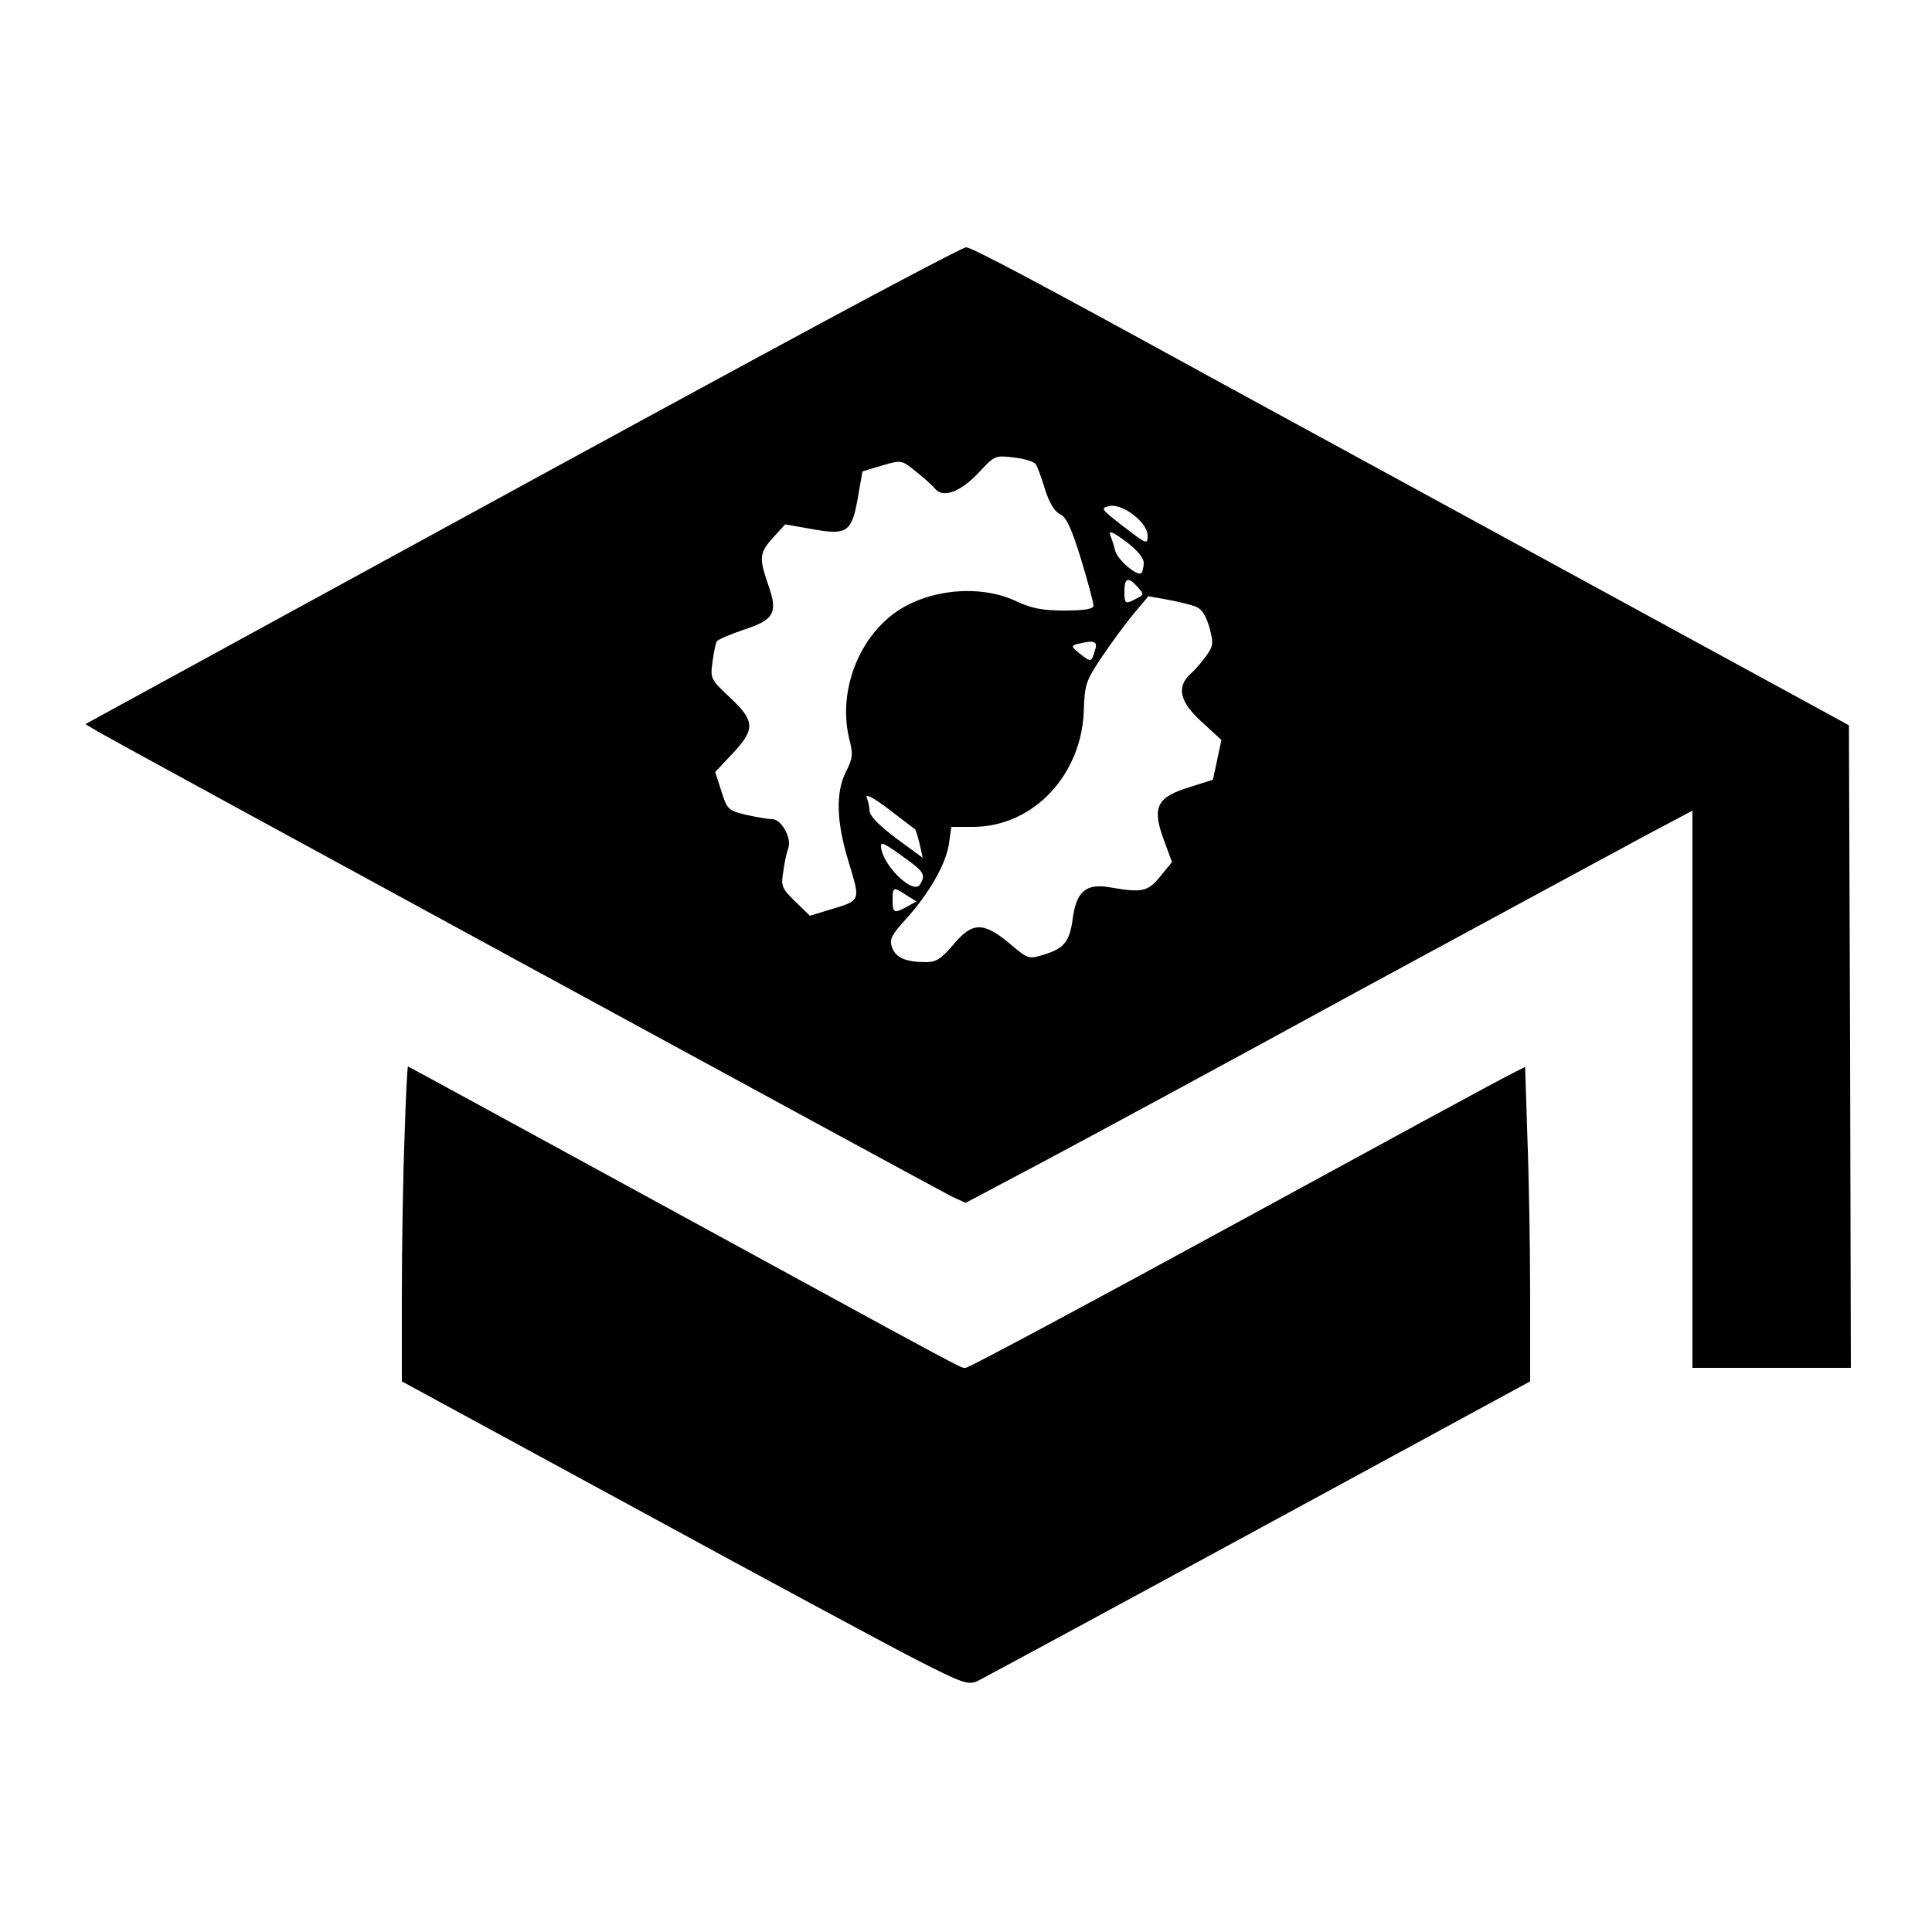
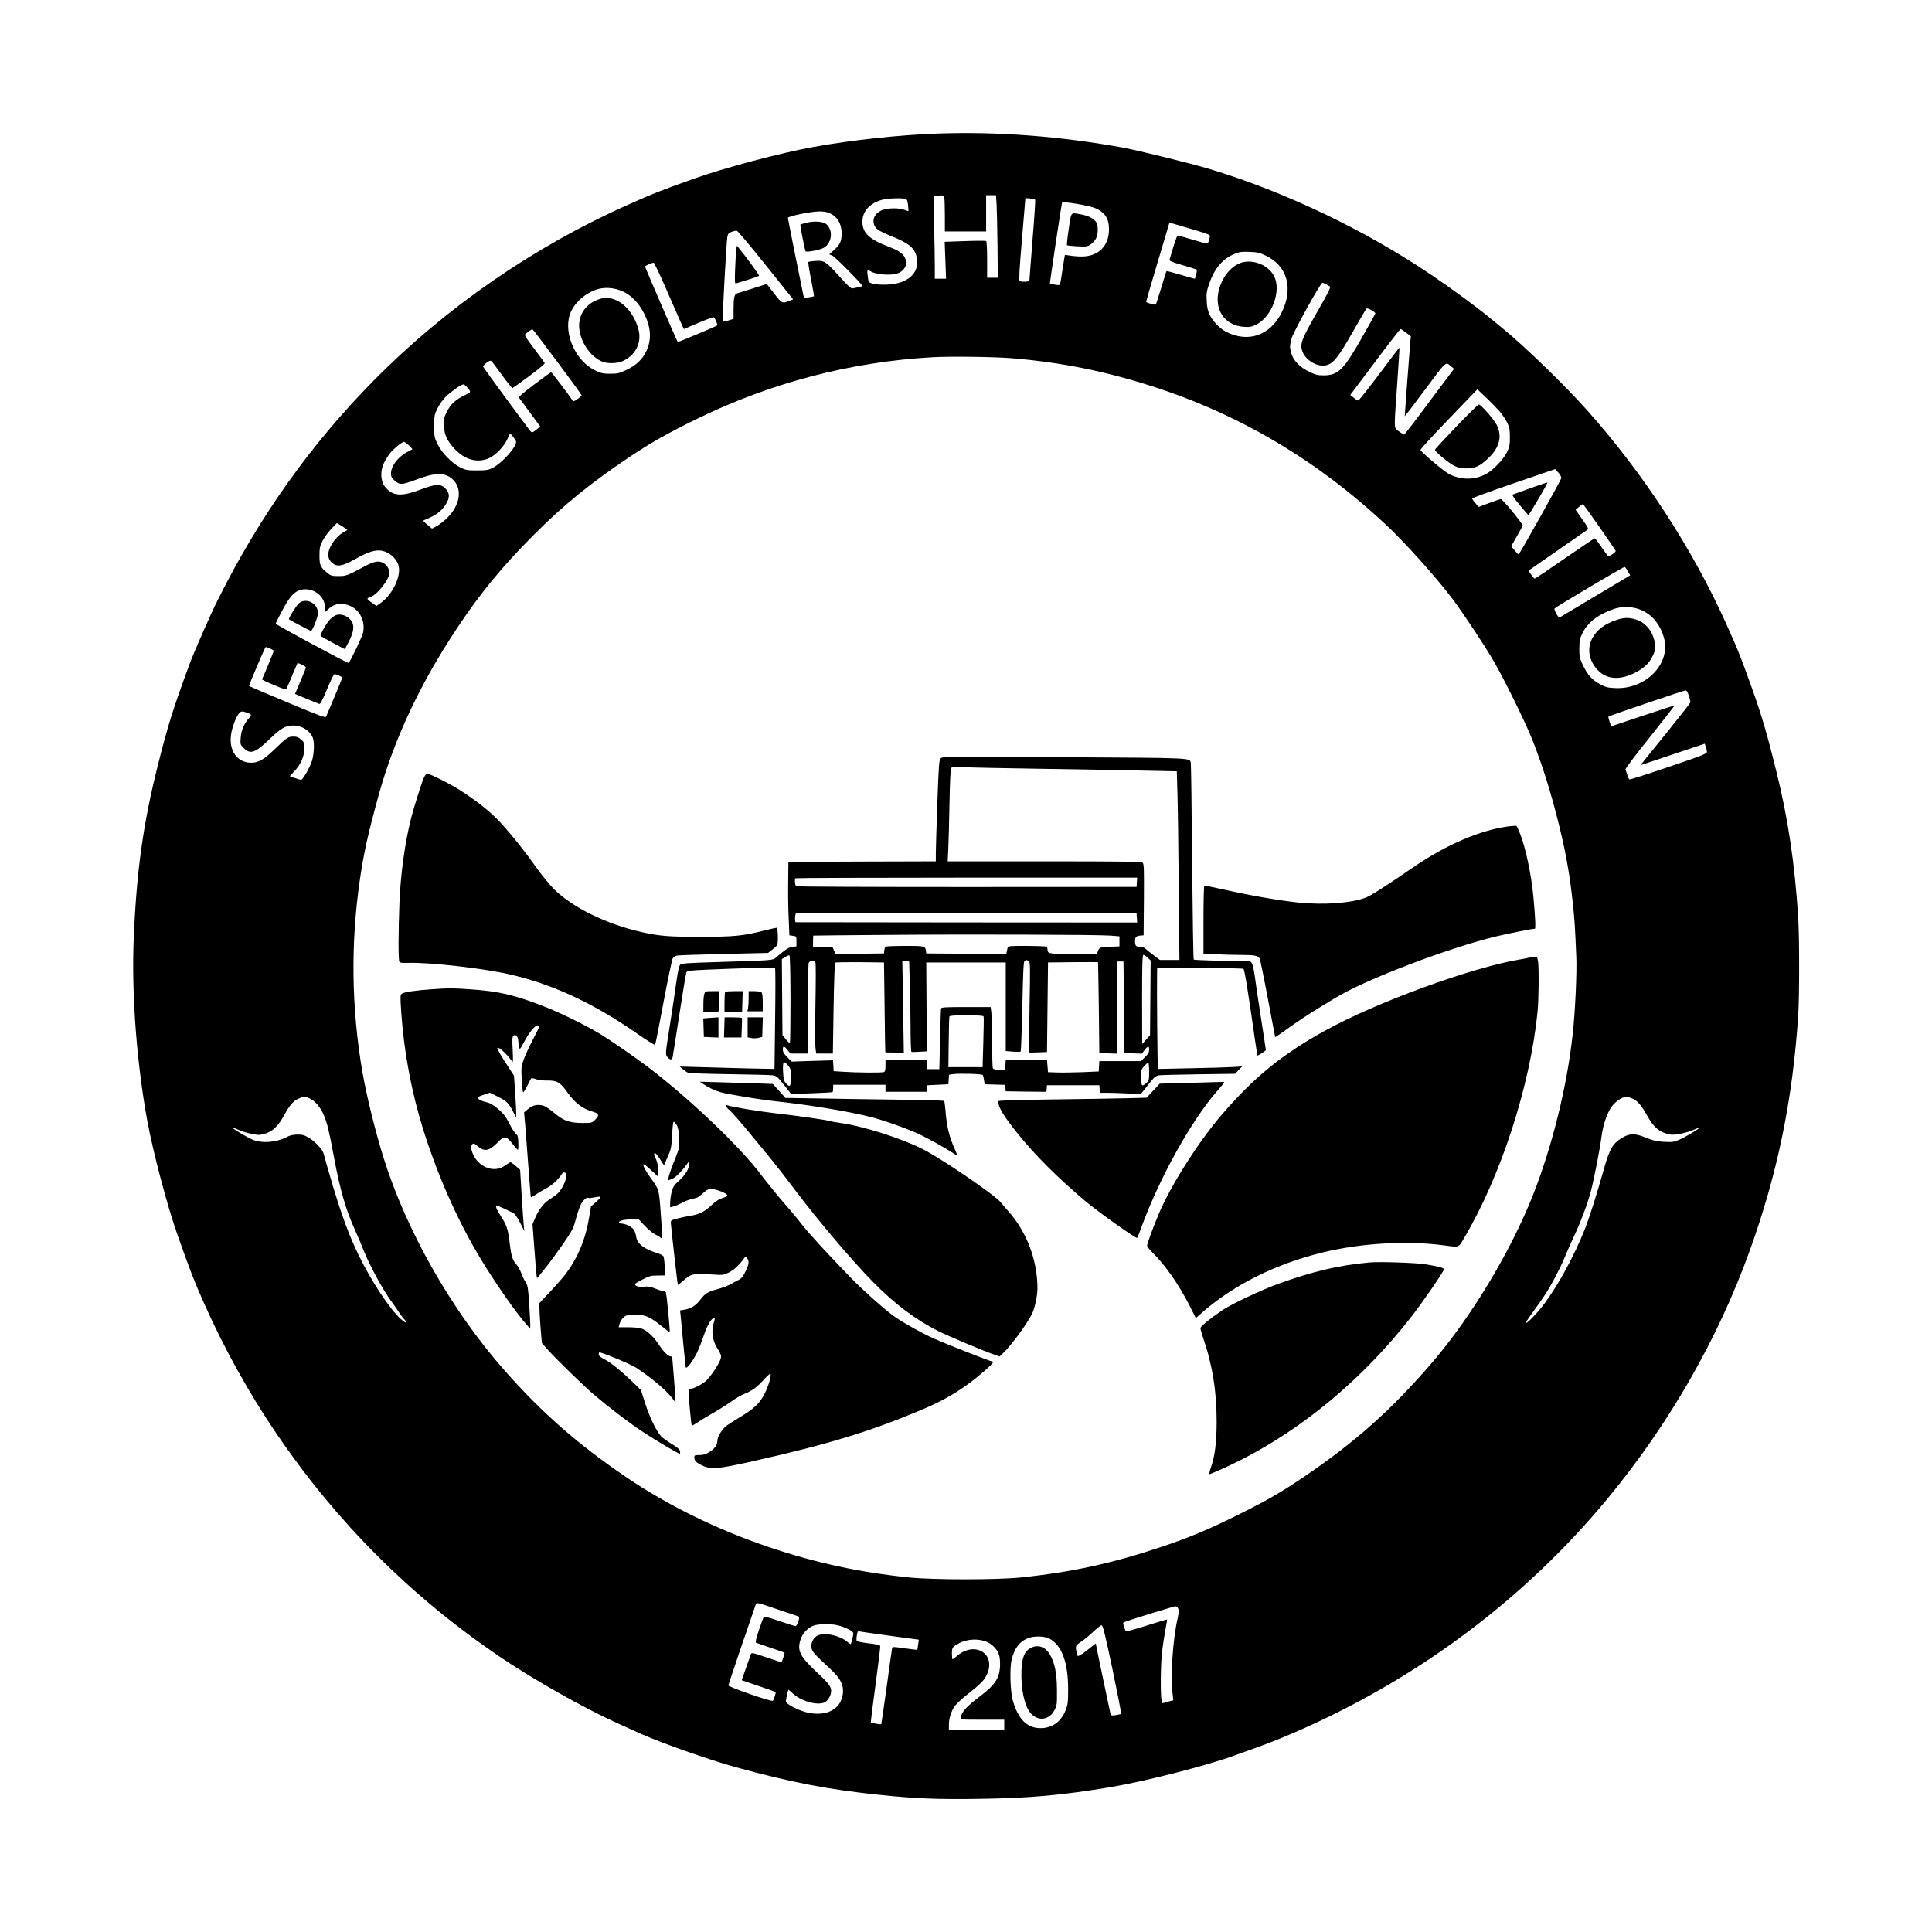
- <svg xmlns="http://www.w3.org/2000/svg" version="1.0" width="500pt" height="500pt" viewBox="0 0 500 500" preserveAspectRatio="xMidYMid meet">
-   <g transform="translate(0,500) scale(0.1,-0.1)" fill="#000000" stroke="none">
-     <path d="M1955 4072 c-292 -158 -801 -436 -1132 -617 l-602 -329 37 -22 c64 -37 2166 -1181 2204 -1200 l37 -17 200 106 c111 59 481 259 823 446 343 186 676 366 741 401 l117 62 0 -721 0 -721 205 0 205 0 -2 831 -3 832 -695 379 c-382 208 -801 437 -930 507 -472 259 -645 351 -660 351 -8 0 -254 -130 -545 -288z m726 -274 c4 -6 15 -36 24 -66 11 -34 25 -57 39 -63 16 -8 29 -36 54 -117 18 -59 32 -113 32 -119 0 -9 -22 -13 -74 -13 -58 0 -86 5 -128 25 -102 47 -249 27 -331 -46 -86 -75 -126 -202 -99 -312 10 -38 9 -49 -8 -83 -28 -54 -26 -131 7 -237 30 -100 32 -97 -52 -122 l-49 -15 -38 37 c-35 34 -37 40 -31 77 3 23 9 50 13 61 10 25 -18 75 -41 75 -10 0 -40 5 -67 11 -47 11 -50 14 -65 61 l-16 50 45 48 c59 63 58 84 -7 145 -50 47 -51 49 -45 92 3 25 8 48 11 53 3 5 34 18 69 30 80 26 90 44 64 117 -24 70 -23 82 13 122 l31 34 68 -12 c92 -17 104 -9 120 80 l12 69 50 15 c51 15 51 15 88 -15 20 -16 43 -36 50 -45 21 -25 66 -8 113 42 41 44 42 45 91 39 27 -3 53 -11 57 -18z m289 -184 c0 -24 -2 -23 -62 23 -58 45 -61 48 -38 53 34 9 100 -42 100 -76z m-10 -70 c0 -11 -3 -23 -6 -27 -10 -10 -62 34 -68 58 -3 13 -9 31 -13 41 -4 12 8 7 40 -17 29 -21 46 -42 47 -55z m-16 -63 c17 -19 17 -20 -3 -30 -29 -16 -31 -14 -31 19 0 35 10 38 34 11z m151 -51 c15 -6 26 -23 35 -54 11 -41 10 -47 -8 -73 -11 -15 -29 -37 -41 -47 -37 -34 -28 -73 30 -125 l50 -46 -11 -52 -11 -51 -60 -19 c-85 -26 -98 -51 -68 -134 l22 -60 -30 -37 c-33 -40 -46 -43 -133 -28 -60 10 -85 -12 -94 -83 -8 -58 -22 -76 -76 -92 -38 -12 -40 -11 -88 30 -68 56 -96 55 -145 -4 -31 -36 -44 -45 -70 -45 -52 0 -78 11 -88 37 -8 22 -3 32 37 76 60 67 102 141 110 194 l6 43 57 0 c155 1 281 134 286 303 2 67 6 76 48 139 25 37 62 87 82 111 l37 44 50 -9 c27 -5 60 -13 73 -18z m-261 -112 c-9 -32 -10 -33 -39 -10 -23 18 -23 21 -8 25 44 11 55 8 47 -15z m-466 -464 c2 -1 7 -18 12 -38 l8 -36 -45 33 c-64 46 -93 74 -93 91 0 8 -3 22 -7 32 -4 11 19 -1 58 -31 35 -27 66 -50 67 -51z m-20 -79 c43 -31 48 -40 33 -64 -18 -29 -101 54 -101 100 0 11 9 7 68 -36z m-2 -92 l26 -16 -24 -13 c-34 -19 -38 -17 -38 16 0 35 2 36 36 13z" />
-     <path d="M1047 2058 c-4 -99 -7 -283 -7 -407 l0 -226 598 -325 c328 -179 657 -356 731 -394 121 -62 136 -67 160 -57 14 7 342 184 728 394 l703 382 0 220 c0 121 -3 304 -7 407 l-6 187 -41 -21 c-23 -11 -345 -186 -717 -389 -372 -203 -682 -369 -690 -369 -14 0 29 -23 -808 434 -348 190 -634 346 -635 346 -2 0 -6 -82 -9 -182z" />
+ <svg xmlns="http://www.w3.org/2000/svg" version="1.0" width="500pt" height="500pt" viewBox="0 0 1920 1920" preserveAspectRatio="xMidYMid meet">
+   <g transform="translate(0,1920) scale(0.1,-0.1)" fill="#000000" stroke="none">
+     <path d="M9325 17873 c-381 -13 -858 -64 -1243 -134 -331 -60 -877 -205 -1195 -318 -346 -124 -384 -139 -644 -255 -936 -416 -1813 -1022 -2529 -1748 -626 -634 -1136 -1350 -1551 -2183 -73 -145 -234 -512 -281 -640 -159 -429 -212 -599 -312 -995 -148 -588 -213 -1058 -241 -1725 -23 -551 29 -1237 136 -1820 58 -312 200 -850 300 -1130 126 -356 162 -450 262 -675 199 -448 449 -898 723 -1301 600 -880 1326 -1607 2210 -2209 332 -226 841 -514 1165 -660 88 -39 203 -91 255 -115 184 -83 677 -257 921 -324 561 -155 943 -228 1459 -280 348 -36 560 -44 968 -38 503 7 820 35 1317 118 342 58 953 214 1225 314 52 19 176 64 275 99 99 36 295 116 435 180 1164 524 2190 1301 2988 2264 616 743 1104 1592 1422 2477 275 765 425 1494 480 2330 13 197 13 778 0 980 -34 536 -101 984 -217 1450 -89 361 -142 544 -235 805 -114 321 -144 397 -258 650 -338 753 -822 1498 -1385 2130 -218 246 -624 639 -835 811 -31 25 -91 74 -135 111 -125 103 -387 296 -573 421 -661 449 -1464 832 -2210 1057 -194 58 -709 185 -867 214 -626 113 -1240 159 -1830 139z m59 -635 c3 -13 6 -94 6 -180 l0 -158 205 0 205 0 0 180 0 180 49 0 49 0 6 -92 c3 -51 7 -236 9 -410 l3 -318 -53 0 -53 0 0 179 c0 108 -4 182 -10 186 -5 3 -100 3 -211 -1 l-201 -7 7 -184 7 -183 -56 0 -56 0 0 123 c0 68 -3 252 -7 410 l-6 285 29 5 c63 9 72 7 78 -15z m-388 -14 c17 -5 23 -16 28 -61 4 -31 5 -57 3 -60 -2 -2 -20 4 -40 12 -52 21 -171 19 -223 -4 -73 -33 -101 -93 -72 -156 15 -33 55 -57 171 -104 173 -69 230 -118 248 -214 28 -149 -86 -254 -286 -265 -55 -3 -113 0 -142 7 -50 12 -51 13 -57 58 -12 87 -12 87 37 61 50 -26 180 -36 243 -19 82 22 120 92 87 160 -22 44 -62 71 -156 107 -210 79 -277 148 -265 275 9 91 82 163 196 194 48 14 191 19 228 9z m1291 -8 c4 -3 -8 -183 -26 -399 -17 -215 -31 -398 -31 -404 0 -14 -77 -18 -97 -5 -8 5 -3 109 23 412 18 223 34 407 34 409 0 6 90 -6 97 -13z m599 -85 c96 -43 136 -104 135 -211 0 -166 -108 -271 -275 -269 -34 0 -83 4 -111 9 -27 4 -51 7 -52 6 -1 -1 -12 -65 -23 -141 -12 -77 -23 -145 -25 -151 -2 -8 -17 -9 -51 -3 -26 5 -49 10 -50 12 -3 3 114 783 121 803 5 16 269 -28 331 -55z m-2648 -46 c82 -35 126 -106 126 -205 0 -78 -16 -113 -78 -167 l-45 -40 33 -15 c29 -14 286 -274 294 -297 2 -5 -14 -12 -35 -15 -21 -4 -47 -10 -59 -12 -16 -4 -43 20 -129 116 -137 152 -156 164 -241 157 -36 -2 -68 -7 -71 -11 -3 -3 9 -80 27 -171 18 -91 31 -167 29 -169 -2 -2 -25 -7 -51 -11 -44 -7 -47 -6 -53 16 -15 67 -155 763 -155 774 0 16 223 62 308 64 36 1 78 -5 100 -14z m3650 -175 c117 -35 142 -46 137 -59 -4 -9 -9 -28 -12 -43 -3 -16 -12 -28 -20 -28 -8 0 -74 18 -147 40 -73 22 -137 40 -142 40 -8 0 -40 -96 -81 -241 -3 -12 23 -23 129 -54 73 -21 136 -41 140 -44 8 -7 -11 -91 -21 -91 -3 0 -66 18 -140 40 -74 22 -136 38 -138 36 -3 -2 -26 -77 -53 -166 -27 -89 -51 -164 -53 -166 -8 -8 -97 18 -97 27 0 5 52 184 116 398 l116 389 62 -18 c33 -9 125 -37 204 -60z m-4278 -345 l272 -340 -32 -13 c-77 -31 -79 -30 -157 72 l-73 94 -137 -44 c-76 -24 -148 -47 -159 -50 -26 -7 -34 -43 -34 -166 l0 -87 -52 -16 c-28 -8 -53 -13 -56 -10 -6 6 37 787 46 839 6 33 13 41 42 52 19 7 42 12 52 11 9 -1 139 -155 288 -342z m4966 96 c217 -100 281 -328 160 -569 -114 -226 -331 -301 -550 -190 -61 31 -133 105 -163 167 -20 43 -28 75 -31 142 -4 75 -1 95 25 170 52 151 132 246 250 295 50 21 71 24 148 21 77 -2 101 -8 161 -36z m-5926 -401 c79 -181 144 -330 146 -330 1 0 66 27 144 61 78 33 147 58 153 56 12 -4 42 -76 35 -81 -14 -11 -389 -168 -393 -165 -6 6 -325 742 -325 750 0 7 68 38 86 38 6 1 76 -147 154 -329z m6528 115 c15 -8 33 -18 39 -23 10 -6 -24 -73 -127 -252 -158 -276 -174 -320 -146 -395 35 -90 154 -157 239 -134 70 19 116 77 257 324 72 127 135 234 140 238 10 11 91 -34 88 -49 -2 -6 -61 -113 -133 -239 -184 -323 -237 -375 -381 -375 -59 0 -81 5 -142 35 -92 44 -156 108 -177 178 -19 63 -19 78 0 152 16 62 288 555 307 555 5 0 21 -7 36 -15z m-6987 -72 c84 -39 156 -114 207 -213 73 -142 80 -268 23 -384 -39 -80 -101 -138 -199 -184 -68 -32 -84 -36 -157 -36 -70 0 -90 4 -148 32 -195 91 -318 363 -254 557 35 103 137 201 257 245 81 30 185 23 271 -17z m-651 -701 c132 -177 240 -326 240 -331 0 -4 -18 -21 -41 -37 -33 -23 -42 -25 -49 -14 -28 45 -206 279 -213 280 -4 0 -80 -54 -168 -121 -113 -85 -158 -124 -151 -132 5 -7 55 -74 110 -149 l101 -137 -40 -32 c-34 -27 -42 -30 -54 -18 -28 31 -475 639 -475 647 0 5 16 22 35 37 26 19 39 24 48 17 7 -6 55 -69 107 -141 52 -72 98 -129 103 -128 4 1 79 55 167 120 102 76 158 123 153 130 -4 7 -52 72 -107 145 -94 126 -98 134 -80 147 10 7 28 20 39 29 11 8 23 14 27 13 4 -1 116 -147 248 -325z m8434 292 l47 -36 -6 -61 c-5 -56 -55 -719 -55 -734 0 -3 91 116 202 265 217 292 202 279 260 230 l28 -23 -245 -327 c-134 -181 -247 -328 -251 -328 -3 0 -26 14 -50 32 -54 38 -52 -3 -19 470 14 199 24 362 23 363 -2 2 -92 -116 -200 -261 -109 -145 -203 -264 -210 -264 -7 0 -28 13 -46 28 l-33 27 246 328 c135 180 249 327 254 327 4 0 29 -16 55 -36z m-3919 -254 c493 -41 930 -129 1405 -282 861 -278 1627 -732 2308 -1367 193 -180 505 -528 669 -746 105 -139 327 -475 413 -625 104 -182 296 -572 368 -747 86 -211 170 -466 241 -738 94 -356 141 -611 175 -945 14 -135 18 -192 31 -498 7 -155 -11 -548 -36 -772 -57 -520 -202 -1107 -394 -1595 -223 -564 -612 -1210 -1002 -1665 -398 -464 -762 -789 -1268 -1132 -233 -158 -360 -231 -645 -374 -302 -151 -500 -234 -785 -329 -480 -161 -894 -251 -1395 -302 -238 -24 -858 -24 -1100 0 -496 50 -942 147 -1410 306 -505 171 -999 414 -1405 690 -487 331 -845 645 -1219 1071 -522 593 -972 1388 -1196 2110 -83 266 -170 622 -209 850 -108 633 -117 1266 -26 1898 40 277 82 465 190 857 153 552 409 1097 773 1646 235 355 456 623 772 939 288 289 553 504 936 762 216 145 379 238 686 388 732 357 1523 564 2336 610 175 10 618 4 787 -10z m-5419 -282 c49 -56 50 -53 -18 -86 -88 -41 -142 -91 -179 -167 -28 -58 -31 -71 -27 -137 4 -91 31 -148 105 -228 102 -111 231 -145 346 -92 62 28 146 115 177 184 13 29 26 55 27 57 6 8 62 -64 62 -79 2 -56 -142 -214 -235 -261 -43 -21 -63 -24 -154 -24 -96 0 -110 3 -165 29 -82 41 -183 143 -226 231 -32 66 -34 75 -34 180 0 104 2 114 32 176 18 36 54 87 80 114 49 49 156 125 178 125 6 0 20 -10 31 -22z m10272 -252 c23 -28 55 -76 70 -106 23 -48 27 -67 27 -145 0 -79 -4 -97 -29 -149 -36 -74 -143 -184 -212 -219 -114 -58 -242 -58 -360 0 -48 23 -266 207 -288 241 -3 5 123 143 280 306 l286 297 92 -87 c50 -48 110 -110 134 -138z m-10845 -332 c21 -20 37 -37 35 -39 -2 -1 -22 -12 -45 -24 -93 -47 -165 -138 -167 -212 -1 -35 5 -46 36 -75 50 -45 72 -44 221 12 181 68 273 70 348 7 108 -91 87 -259 -49 -392 -32 -31 -78 -67 -103 -80 l-46 -24 -47 39 c-45 38 -46 39 -24 48 107 42 166 86 209 155 41 64 39 113 -5 157 -49 49 -94 46 -249 -12 -192 -73 -280 -64 -354 33 -41 53 -45 151 -9 228 14 30 42 76 63 102 38 46 119 113 138 112 6 0 27 -16 48 -35z m11453 -326 c-6 -26 -417 -758 -424 -758 -4 0 -22 18 -40 41 l-34 40 55 97 c31 53 57 102 59 109 4 15 -199 263 -216 263 -7 0 -60 -18 -117 -39 l-104 -39 -32 37 c-18 20 -32 41 -33 47 0 5 186 73 413 151 l412 141 33 -36 c18 -21 31 -44 28 -54z m378 -484 c87 -125 160 -232 162 -238 5 -13 -63 -59 -75 -51 -5 3 -35 43 -67 90 -32 47 -61 85 -66 85 -5 0 -139 -90 -298 -200 -158 -110 -292 -200 -298 -200 -5 0 -21 18 -36 40 l-26 39 279 194 c154 106 289 200 300 208 21 14 20 16 -45 109 l-66 94 33 28 c18 15 36 28 40 28 3 0 77 -102 163 -226z m-12465 -13 l23 -18 -46 -27 c-52 -31 -107 -98 -132 -161 -22 -59 -13 -106 28 -140 48 -41 101 -32 224 37 115 64 181 88 238 88 86 -1 174 -69 197 -152 28 -104 -62 -290 -179 -371 l-41 -29 -45 32 c-52 35 -56 45 -21 54 67 17 195 176 195 244 0 36 -27 80 -60 97 -48 25 -89 18 -180 -30 -181 -97 -190 -100 -267 -100 -64 0 -75 3 -109 31 -70 57 -79 76 -79 172 0 77 4 94 30 146 17 33 55 86 86 119 l57 59 29 -17 c16 -9 40 -25 52 -34z m12749 -428 l22 -41 -347 -207 c-192 -114 -351 -209 -355 -212 -11 -6 -58 81 -49 90 20 20 687 416 696 413 6 -1 20 -21 33 -43z m-13053 -200 c66 -34 105 -94 105 -164 l0 -43 28 26 c47 44 90 61 147 56 139 -12 231 -139 204 -282 -7 -37 -123 -281 -144 -304 -7 -7 -725 380 -725 390 0 6 30 67 67 135 72 134 117 184 181 201 43 12 94 6 137 -15z m13117 -164 c142 -30 248 -137 293 -293 75 -258 -177 -519 -484 -504 -74 3 -95 9 -149 38 -79 42 -125 92 -171 189 -33 70 -36 83 -36 166 1 79 4 98 30 150 41 86 114 154 216 203 119 58 202 72 301 51z m-13558 -404 c20 -8 36 -19 36 -24 0 -8 -106 -265 -116 -282 -2 -3 51 -29 117 -56 105 -45 120 -49 128 -34 5 9 30 68 56 131 27 63 50 117 51 119 6 7 84 -31 84 -41 0 -5 -18 -50 -39 -101 -21 -51 -46 -108 -54 -128 l-15 -35 112 -47 c61 -25 118 -49 127 -52 12 -5 29 26 79 145 34 82 67 150 73 150 22 0 77 -25 77 -35 0 -6 -34 -91 -76 -190 -42 -99 -79 -188 -83 -197 -5 -14 -59 6 -385 142 -208 87 -379 160 -381 162 -4 5 159 388 166 388 4 0 23 -7 43 -15z m14099 -468 c9 -30 17 -59 17 -65 0 -6 -98 -131 -217 -279 -119 -147 -231 -286 -249 -308 l-32 -40 319 107 320 107 10 -27 c6 -15 11 -38 12 -50 2 -22 -19 -31 -378 -153 -209 -71 -385 -127 -391 -125 -5 2 -16 23 -23 46 -7 23 -15 48 -17 54 -3 7 107 153 245 324 137 172 246 312 243 312 -4 0 -148 -47 -319 -104 l-312 -104 -15 46 c-9 25 -14 48 -11 51 9 8 747 259 766 260 10 1 21 -17 32 -52z m-14332 -168 c50 -17 53 -24 24 -55 -47 -50 -78 -123 -83 -196 -5 -66 -4 -68 31 -103 66 -66 116 -47 267 100 103 99 149 125 225 125 86 0 167 -52 194 -123 17 -45 13 -159 -9 -229 -19 -63 -91 -188 -108 -188 -9 0 -104 31 -110 35 -2 2 16 23 40 47 65 67 102 149 102 226 1 59 -1 66 -32 93 -25 22 -42 29 -75 29 -53 0 -68 -10 -189 -127 -107 -103 -158 -132 -231 -133 -142 0 -228 124 -199 291 12 71 51 171 79 201 19 21 28 22 74 7z m622 -3833 c57 -24 111 -87 146 -170 34 -82 52 -158 101 -421 61 -328 118 -522 215 -735 19 -41 57 -131 84 -199 57 -141 188 -382 265 -486 28 -38 64 -90 80 -115 16 -25 40 -57 54 -72 41 -45 18 -43 -34 3 -105 90 -304 393 -424 644 -122 256 -201 487 -346 1007 -11 37 -84 114 -140 148 -50 30 -67 35 -119 35 -42 -1 -73 -8 -102 -23 -107 -56 -245 -67 -342 -28 -55 22 -201 110 -201 120 0 3 25 -6 55 -20 30 -14 90 -33 133 -41 72 -15 81 -15 137 1 74 22 132 78 189 183 52 96 91 142 140 164 49 22 67 23 109 5z m13153 -5 c48 -22 88 -68 140 -162 68 -125 127 -174 234 -194 45 -8 165 17 236 49 30 14 54 23 54 20 0 -10 -147 -98 -203 -121 -55 -23 -72 -25 -153 -20 -74 4 -107 12 -180 42 -104 43 -156 43 -230 0 -95 -56 -128 -112 -184 -310 -69 -247 -150 -503 -196 -615 -105 -260 -259 -542 -398 -728 -70 -93 -172 -199 -182 -189 -3 2 16 33 41 68 142 196 172 241 240 367 40 75 88 173 105 217 18 44 58 136 90 205 69 145 141 338 169 448 33 127 90 419 105 537 22 166 76 298 147 355 67 54 101 60 165 31z m-8289 -5146 c16 -5 -14 -95 -32 -95 -7 0 -79 23 -160 50 -116 40 -150 48 -156 38 -5 -7 -26 -66 -48 -131 -28 -83 -36 -119 -28 -122 7 -3 73 -25 147 -51 74 -25 136 -47 137 -48 3 -3 -27 -96 -31 -96 -1 0 -68 22 -149 49 -148 50 -148 50 -156 28 -5 -12 -27 -74 -49 -138 l-41 -117 167 -57 c92 -31 169 -58 170 -60 5 -5 -18 -78 -27 -87 -12 -13 -446 138 -443 153 2 13 255 757 273 805 7 21 12 20 211 -48 112 -37 208 -70 215 -73z m3774 73 c4 -14 1 -52 -6 -83 -49 -208 -74 -572 -52 -756 l7 -66 -55 -15 -55 -15 -7 36 c-12 57 -9 365 6 481 7 58 21 152 32 209 11 57 19 105 17 107 -2 1 -93 -26 -203 -61 -110 -35 -203 -60 -206 -57 -4 4 -12 25 -19 47 -11 33 -11 40 1 44 96 36 499 159 513 158 12 -1 22 -13 27 -29z m-3391 -159 c78 -18 160 -59 160 -81 0 -24 -21 -108 -27 -108 -2 0 -21 13 -41 30 -78 62 -230 90 -293 53 -40 -24 -63 -75 -54 -121 7 -38 22 -55 194 -215 93 -87 126 -153 118 -234 -16 -156 -157 -234 -350 -193 -83 17 -217 86 -217 111 0 18 20 110 25 117 1 1 19 -14 41 -35 85 -80 250 -126 321 -90 33 18 63 70 63 112 0 45 -25 77 -150 194 -160 150 -188 206 -156 313 18 63 73 122 132 143 46 17 171 19 234 4z m2736 -439 c50 -239 89 -438 85 -442 -3 -3 -27 -9 -53 -13 -40 -6 -47 -4 -52 12 -5 19 -146 691 -146 699 0 3 -27 -18 -61 -46 -33 -27 -73 -57 -89 -65 l-29 -15 -10 37 c-17 62 -14 70 46 110 31 20 86 66 122 101 36 34 72 61 80 60 12 -2 37 -106 107 -438z m-2213 334 l288 -39 -7 -50 c-3 -27 -7 -51 -8 -51 0 -1 -56 6 -124 15 -122 17 -123 17 -127 -3 -3 -12 -27 -185 -54 -385 -28 -200 -52 -365 -53 -366 -5 -4 -98 11 -103 17 -3 3 18 172 46 376 28 204 49 378 46 385 -3 9 -43 18 -116 26 -61 8 -114 18 -117 23 -3 5 -3 30 1 55 5 35 10 44 23 41 9 -3 147 -22 305 -44z m1584 -28 c124 -63 188 -236 188 -501 0 -134 -3 -156 -24 -209 -47 -119 -137 -182 -256 -180 -131 2 -219 92 -271 279 -25 92 -31 323 -10 405 31 121 90 190 184 217 57 16 148 11 189 -11z m-611 -37 c54 -26 101 -80 115 -134 6 -22 9 -71 7 -110 -8 -115 -53 -183 -192 -287 -140 -105 -196 -167 -196 -218 0 -20 5 -20 215 -20 l215 0 0 -50 0 -50 -275 0 -275 0 0 48 c0 64 22 134 57 185 15 22 71 74 123 115 136 108 169 141 196 197 99 208 -118 344 -298 186 -20 -17 -38 -31 -42 -31 -3 0 -6 25 -6 56 0 62 5 68 72 104 83 45 204 48 284 9z" />
+     <path d="M10621 16925 c-13 -86 -21 -159 -17 -162 3 -3 50 -8 103 -11 91 -4 101 -2 133 20 19 13 43 39 52 58 22 42 23 121 4 158 -19 36 -77 68 -150 81 -110 20 -99 32 -125 -144z" />
+     <path d="M8012 16986 c-29 -7 -55 -16 -58 -18 -4 -4 39 -230 51 -264 4 -13 113 5 168 27 90 37 114 172 42 239 -31 29 -121 37 -203 16z" />
+     <path d="M7316 16708 c-3 -29 -8 -115 -11 -192 -4 -108 -2 -137 8 -133 6 2 59 19 117 36 58 18 109 36 113 40 6 6 -134 197 -219 299 -1 2 -5 -20 -8 -50z" />
+     <path d="M12314 16581 c-90 -41 -159 -127 -195 -242 -63 -203 43 -373 242 -387 60 -4 75 -1 123 22 157 77 252 337 178 482 -61 118 -230 178 -348 125z" />
+     <path d="M5935 16220 c-110 -43 -180 -142 -180 -255 1 -149 110 -315 238 -362 50 -18 140 -15 190 6 123 53 190 170 167 293 -25 129 -113 258 -211 307 -73 37 -129 40 -204 11z" />
+     <path d="M9348 11663 c-16 -17 -19 -68 -33 -444 -8 -233 -15 -459 -15 -501 l0 -78 -732 -2 -733 -3 -2 -200 c-2 -110 0 -274 5 -365 l7 -165 35 -5 c35 -5 35 -5 35 -55 l0 -50 -41 -5 c-38 -6 -59 -19 -159 -103 -38 -32 -17 -30 -595 -48 -301 -9 -347 -13 -361 -27 -11 -12 -23 -68 -39 -179 -12 -89 -41 -285 -65 -435 -42 -265 -43 -274 -26 -298 24 -34 49 -37 55 -8 3 13 33 203 67 423 34 220 65 409 70 421 7 19 20 21 440 37 238 9 437 13 441 9 5 -5 5 -233 1 -507 l-6 -498 -296 6 c-163 4 -375 10 -471 13 l-175 5 30 -26 c17 -14 40 -30 53 -36 12 -5 197 -11 410 -14 213 -3 406 -8 429 -11 39 -5 47 -12 114 -95 l71 -91 201 7 c111 4 205 9 210 12 4 2 7 20 7 39 l0 34 260 0 260 0 0 -35 0 -35 204 0 205 0 3 33 3 32 105 5 105 5 3 47 3 47 44 7 c56 8 281 2 291 -9 4 -4 10 -26 13 -50 l6 -42 102 -3 102 -3 3 -32 3 -32 202 -3 202 -2 3 32 3 33 260 0 260 0 3 -37 3 -38 77 0 c42 0 134 -3 203 -7 l126 -6 72 91 c67 84 75 91 114 96 23 3 201 7 396 10 l355 5 35 37 36 36 -95 -6 c-52 -3 -239 -9 -416 -12 l-321 -7 -6 24 c-5 20 -11 781 -8 932 l1 47 423 0 c232 0 427 -4 434 -8 11 -7 46 -221 115 -707 12 -82 23 -152 24 -154 4 -5 84 47 84 54 0 3 -22 150 -50 328 -27 177 -55 363 -61 412 -7 50 -18 102 -26 118 -13 26 -16 27 -101 27 -209 0 -473 8 -479 14 -4 4 -11 440 -16 969 -4 529 -10 972 -13 984 -11 53 43 50 -1259 58 -1185 7 -1210 7 -1227 -12z m1052 -104 c393 -6 846 -14 1005 -18 l290 -6 6 -210 c4 -115 10 -537 13 -937 l7 -728 -97 0 -97 0 -67 50 c-37 28 -73 57 -80 65 -7 8 -29 15 -50 15 -41 0 -50 11 -50 58 0 39 11 50 50 54 l35 3 3 355 c2 325 1 356 -15 368 -13 9 -224 12 -976 12 l-959 0 6 123 c3 67 9 273 12 457 4 210 10 340 17 348 8 10 36 12 121 8 61 -4 433 -11 826 -17z m898 -1127 l-3 -46 -1685 -1 c-983 0 -1690 3 -1697 8 -13 9 -18 69 -8 79 3 3 769 6 1701 6 l1695 0 -3 -46z m0 -354 l3 -46 -1698 1 -1698 2 -3 24 c-2 12 -1 33 2 45 l5 21 1693 -1 1693 -1 3 -45z m-263 -176 l90 -7 0 -50 0 -50 -80 -3 c-109 -3 -121 -7 -133 -42 l-11 -30 -233 0 c-247 0 -258 2 -258 46 0 12 -6 24 -14 27 -7 3 -95 6 -195 7 -140 0 -182 -2 -185 -12 -3 -7 -7 -25 -10 -41 l-6 -27 -398 2 -397 3 -3 25 c-7 48 -13 50 -196 50 -94 0 -181 -3 -193 -6 -16 -4 -23 -15 -25 -38 l-3 -31 -241 -3 -240 -2 -15 32 -14 33 -97 3 -98 3 0 54 c0 30 1 56 3 57 1 1 322 4 712 7 812 7 2107 3 2240 -7z m-3179 -631 c0 -238 -3 -434 -6 -436 -4 -3 -22 14 -40 37 l-34 42 -3 377 -3 377 32 21 c18 11 38 19 43 17 6 -2 10 -156 11 -435z m3549 412 l30 -28 -3 -372 -3 -371 -39 -44 -39 -43 -1 443 c0 354 3 442 13 442 7 0 26 -12 42 -27z m-1182 -35 c15 -12 16 -46 9 -418 -4 -223 -6 -424 -4 -448 l3 -43 87 3 87 3 5 445 5 445 248 3 c136 1 248 1 249 0 1 -2 5 -205 8 -453 l5 -450 87 -3 88 -3 2 458 3 458 30 0 30 0 5 -455 5 -455 87 -3 86 -3 27 36 c34 44 45 44 45 2 0 -25 -9 -42 -41 -72 l-40 -40 -207 0 -207 0 -3 -51 -3 -52 -162 -7 c-89 -3 -202 -5 -252 -3 l-90 3 -5 60 -5 60 -205 0 -205 0 -3 -47 -3 -48 -58 0 c-44 0 -60 4 -65 16 -3 9 -6 124 -7 257 -1 133 -4 266 -7 295 l-7 54 -245 0 c-208 0 -245 -2 -248 -15 -2 -8 -6 -147 -10 -308 l-7 -294 -60 0 -60 0 -3 48 -3 47 -205 0 -204 0 0 -59 c0 -44 -4 -60 -16 -65 -20 -8 -277 -6 -404 3 l-95 6 -3 54 -3 54 -206 -6 -205 -7 -44 44 c-33 33 -44 51 -44 75 0 40 13 39 47 -4 l28 -35 88 0 87 0 0 438 c0 240 3 447 6 460 8 27 58 32 68 5 4 -9 4 -190 0 -402 -4 -212 -4 -412 0 -443 l7 -58 83 0 83 0 7 448 c4 246 11 450 15 455 4 4 115 6 247 5 l239 -3 6 -445 c3 -245 6 -446 7 -447 1 -2 43 -3 93 -3 l91 0 -7 456 -8 455 34 -3 34 -3 6 -200 c4 -110 7 -311 8 -447 0 -136 4 -249 9 -251 4 -2 40 -2 80 1 l74 4 -4 442 -3 441 395 0 395 0 0 -440 0 -440 70 -6 c39 -3 73 -3 78 1 4 3 11 206 17 450 7 345 12 445 22 451 17 11 21 11 41 -3z m-448 -550 c3 -7 1 -123 -3 -258 l-7 -245 -170 0 -170 0 3 245 c1 135 5 251 7 258 3 9 47 12 170 12 123 0 167 -3 170 -12z m-1941 -489 c23 -28 26 -39 26 -115 0 -93 -9 -103 -49 -60 -20 21 -24 39 -29 115 -5 104 5 116 52 60z m3586 -57 c0 -84 -1 -89 -29 -116 -16 -16 -34 -25 -40 -22 -6 4 -11 39 -11 81 0 69 2 77 31 110 17 19 35 35 40 35 5 0 9 -40 9 -88z" />
+     <path d="M4209 11463 c-22 -52 -98 -293 -122 -388 -62 -244 -106 -559 -117 -840 -12 -302 -12 -576 -1 -593 6 -10 29 -13 82 -11 213 8 762 -55 1027 -117 421 -98 829 -289 1258 -589 92 -64 170 -112 174 -108 4 4 42 195 84 423 43 228 84 425 92 437 8 13 28 24 46 27 18 3 228 10 467 16 l434 10 41 32 c22 18 44 37 48 43 14 18 9 175 -4 175 -7 0 -65 -13 -129 -29 -204 -52 -297 -61 -626 -61 -320 0 -404 7 -583 46 -353 79 -695 247 -880 433 -41 42 -117 136 -169 208 -113 160 -227 304 -349 439 -93 104 -235 219 -407 329 -99 64 -300 165 -328 165 -12 0 -25 -16 -38 -47z" />
+     <path d="M15003 10989 c-285 -35 -628 -181 -958 -408 -271 -186 -421 -282 -473 -302 -145 -54 -411 -74 -663 -49 -195 20 -477 69 -777 136 -85 19 -158 34 -163 34 -5 0 -9 -144 -9 -338 l0 -339 122 -6 c66 -4 179 -7 249 -7 135 0 172 -7 188 -37 5 -11 42 -190 81 -398 39 -209 72 -380 73 -382 2 -1 65 43 142 98 77 55 185 127 240 161 55 33 150 91 210 128 297 183 1122 498 1607 615 125 30 354 75 381 75 10 0 4 116 -14 315 -20 217 -77 488 -131 625 -16 41 -33 78 -36 81 -4 3 -35 2 -69 -2z" />
+     <path d="M15198 9685 c-3 -3 -43 -12 -89 -19 -481 -79 -1436 -428 -1946 -711 -424 -235 -701 -461 -1019 -830 -234 -271 -514 -713 -631 -995 -58 -138 -113 -290 -113 -309 0 -9 23 -39 51 -66 126 -123 263 -319 369 -527 l64 -127 51 45 c319 283 743 495 1216 609 379 91 825 117 1189 70 169 -22 152 -28 211 73 366 618 655 1511 729 2246 12 123 15 429 5 500 -7 45 -8 46 -44 46 -21 0 -40 -2 -43 -5z" />
+     <path d="M4292 9369 c-153 -10 -277 -28 -298 -44 -17 -12 -17 -24 -6 -191 27 -391 103 -794 220 -1166 159 -502 372 -969 621 -1363 154 -243 308 -460 405 -570 l35 -40 1 35 c0 19 -5 116 -11 214 -11 160 -15 183 -35 214 -13 18 -33 59 -44 90 -12 31 -32 68 -45 82 -41 44 -54 85 -69 211 -16 141 -31 187 -93 280 -39 60 -54 99 -36 99 4 0 37 -14 73 -31 36 -18 76 -37 90 -43 17 -8 39 -40 68 -96 l43 -85 -6 55 c-3 30 -12 168 -21 305 l-15 250 -42 37 c-23 20 -47 37 -53 38 -5 0 -29 -14 -53 -31 -76 -57 -177 -47 -258 24 -61 53 -100 160 -69 186 13 11 21 9 51 -18 68 -60 117 -51 202 37 65 69 83 66 149 -19 25 -33 49 -58 52 -55 3 3 4 36 3 74 -2 55 -6 70 -24 84 -12 9 -42 56 -67 105 -37 73 -57 97 -112 144 -51 43 -80 58 -122 68 -55 12 -87 35 -70 50 5 5 32 16 61 25 l51 17 79 -39 c90 -46 109 -65 151 -147 l31 -60 1 45 c0 24 -5 118 -11 207 l-11 163 -57 88 c-79 120 -114 182 -108 189 13 12 90 -58 140 -127 17 -24 17 -21 12 106 -6 108 -4 132 8 142 22 19 47 -11 48 -56 1 -20 4 -48 8 -62 6 -22 12 -17 51 59 47 89 106 161 133 161 10 0 17 -4 17 -9 0 -5 -29 -65 -65 -134 -36 -68 -77 -158 -91 -198 -24 -69 -25 -82 -19 -197 4 -67 10 -124 14 -127 4 -2 23 28 42 66 18 39 36 72 40 74 3 2 24 -2 46 -10 22 -8 72 -14 110 -13 98 1 129 -16 197 -112 84 -116 150 -166 263 -200 56 -17 60 -35 19 -76 -34 -34 -34 -34 -130 -34 -115 0 -181 21 -257 83 -86 70 -112 87 -146 93 -51 10 -97 -3 -137 -39 l-38 -32 11 -120 c5 -66 20 -255 32 -420 12 -165 23 -302 25 -303 1 -2 22 9 46 25 24 17 71 45 106 63 58 31 117 84 153 139 11 17 21 22 33 18 15 -6 17 -14 12 -49 -9 -54 -52 -133 -91 -165 -16 -14 -52 -39 -80 -57 -54 -34 -107 -106 -142 -192 l-21 -51 20 -264 c10 -145 21 -265 24 -268 2 -3 12 5 20 18 9 12 44 56 78 98 33 41 106 141 162 221 94 138 102 153 128 252 15 58 39 124 52 147 25 43 57 69 73 58 5 -3 33 0 61 6 28 6 54 8 58 5 3 -4 -17 -26 -44 -51 l-51 -44 -18 -108 c-36 -221 -115 -409 -241 -573 -23 -30 -90 -106 -148 -168 l-106 -113 1 -57 c0 -31 6 -120 12 -198 l12 -141 61 -69 c89 -99 364 -366 469 -455 136 -115 349 -277 460 -350 147 -97 375 -232 382 -226 3 4 3 17 0 29 -4 16 -32 39 -84 70 -43 26 -90 59 -104 75 -46 50 -116 195 -158 328 l-41 130 -67 66 c-123 119 -232 208 -293 239 -43 22 -60 36 -60 50 0 11 3 20 7 20 29 0 320 -121 368 -154 165 -110 310 -235 363 -311 11 -16 22 -28 25 -25 2 3 -4 100 -14 215 -10 116 -18 216 -18 223 -1 6 -7 12 -15 12 -25 0 -76 51 -118 116 -49 78 -123 146 -176 162 -21 7 -81 12 -132 12 l-92 0 7 27 c10 41 43 82 73 90 15 4 59 7 97 7 90 -1 136 -22 244 -108 45 -37 84 -66 86 -64 6 6 -30 383 -38 396 -5 6 -17 12 -28 12 -11 0 -45 11 -77 24 -45 19 -69 23 -114 19 -54 -5 -88 5 -88 27 0 3 34 24 76 45 68 35 84 39 151 39 l76 1 -6 85 c-3 47 -9 93 -12 102 -4 11 -33 26 -73 38 -122 38 -189 90 -199 156 -3 21 -12 52 -20 67 -16 31 -82 66 -125 67 -16 0 -28 4 -28 10 0 17 34 27 113 33 l78 6 67 -71 c37 -39 83 -77 102 -85 19 -8 43 -22 53 -31 16 -14 17 -13 17 24 0 21 -7 128 -15 236 -16 216 -17 219 -92 322 -51 69 -87 135 -79 144 6 6 29 -13 104 -82 l42 -40 0 64 c0 43 -7 80 -20 109 -23 49 -24 61 -10 61 6 0 28 -27 50 -61 l39 -61 16 39 c9 21 26 61 38 88 16 39 22 79 27 178 3 73 9 128 15 129 6 0 19 -14 30 -33 15 -25 20 -57 23 -130 4 -95 4 -98 -41 -210 -47 -117 -72 -197 -64 -206 3 -2 23 5 46 16 35 18 112 100 148 157 11 17 12 16 12 -10 1 -48 -37 -112 -99 -168 -52 -46 -61 -61 -75 -113 -8 -32 -15 -80 -15 -106 l0 -47 38 10 c20 6 55 21 77 33 22 13 60 29 85 35 25 6 54 14 64 17 10 3 39 24 63 46 37 34 51 40 86 40 49 0 161 -46 155 -64 -2 -7 -25 -18 -51 -26 -31 -9 -64 -31 -104 -68 -70 -67 -122 -93 -211 -107 -37 -6 -96 -18 -132 -28 -62 -16 -65 -19 -63 -46 3 -52 66 -609 69 -613 2 -2 25 16 51 39 85 74 98 77 295 64 103 -7 109 -6 161 20 49 24 100 70 149 137 17 24 18 24 33 5 22 -29 19 -58 -16 -131 -25 -51 -40 -70 -68 -84 -20 -10 -56 -30 -81 -44 -25 -14 -81 -35 -124 -47 -102 -27 -128 -43 -177 -107 -43 -57 -93 -89 -159 -99 l-42 -7 6 -51 c3 -28 15 -152 26 -276 12 -124 23 -231 25 -238 8 -22 71 61 111 144 19 40 51 119 69 175 35 102 74 169 100 169 11 0 11 -8 -2 -46 -25 -75 -14 -171 29 -242 20 -31 39 -67 42 -79 9 -29 -18 -86 -86 -182 -42 -60 -66 -83 -118 -113 -36 -21 -75 -38 -88 -38 -12 0 -25 -7 -28 -15 -6 -14 24 -345 31 -353 2 -2 30 14 62 35 32 22 101 63 153 93 52 29 131 79 176 111 44 32 105 67 134 78 72 28 122 64 191 140 32 36 61 62 65 58 13 -13 -17 -117 -57 -197 -48 -95 -104 -149 -246 -234 -54 -33 -113 -70 -132 -84 -43 -32 -91 -108 -91 -144 0 -45 -25 -83 -78 -117 -39 -24 -60 -31 -100 -31 -45 0 -52 -3 -52 -19 0 -37 13 -52 71 -81 90 -46 156 -41 504 37 773 173 1206 307 1738 536 210 91 389 204 566 359 82 71 104 98 82 98 -19 0 -448 169 -579 227 -131 59 -343 179 -414 234 -124 96 -297 252 -413 371 -223 229 -425 450 -489 533 -33 44 -112 139 -175 210 -63 72 -168 202 -235 290 -202 267 -681 725 -1081 1034 -146 113 -396 286 -525 364 -135 81 -388 205 -543 265 -297 116 -453 152 -742 171 -173 12 -203 12 -373 0z" />
+     <path d="M7000 9324 c-6 -14 -10 -61 -10 -105 l0 -79 74 0 74 0 6 31 c3 17 6 65 6 105 l0 74 -70 0 c-66 0 -71 -1 -80 -26z" />
+     <path d="M7207 9343 c-4 -3 -7 -51 -7 -105 l0 -99 88 3 87 3 3 103 3 102 -84 0 c-46 0 -87 -3 -90 -7z" />
+     <path d="M7440 9281 c0 -38 -3 -83 -6 -100 l-6 -31 76 0 76 0 0 88 c0 55 -4 92 -12 100 -7 7 -38 12 -70 12 l-58 0 0 -69z" />
+     <path d="M7032 9083 l-43 -4 3 -92 3 -92 73 -3 72 -3 0 101 0 100 -32 -2 c-18 -1 -52 -3 -76 -5z" />
+     <path d="M7198 8990 l-3 -100 87 0 86 0 4 93 c2 50 3 95 1 100 -3 4 -42 7 -88 7 l-84 0 -3 -100z" />
+     <path d="M7430 8990 l0 -99 37 -7 c20 -4 52 -3 72 2 l36 9 3 98 3 97 -76 0 -75 0 0 -100z" />
+     <path d="M6985 8430 c51 -36 119 -68 175 -84 79 -22 380 -72 555 -91 336 -36 736 -103 952 -159 110 -29 307 -98 429 -150 102 -44 315 -162 402 -223 21 -15 21 -13 -7 51 -58 128 -83 231 -96 401 -4 44 -9 82 -12 85 -2 3 -215 8 -471 12 -257 3 -611 9 -787 12 l-320 5 -62 70 -63 69 -172 6 c-95 3 -258 8 -363 11 l-190 5 30 -20z" />
+     <path d="M11820 8439 l-295 -8 -65 -70 -65 -70 -195 -5 c-107 -3 -439 -8 -737 -12 -386 -5 -543 -10 -543 -18 0 -60 55 -150 198 -327 172 -213 394 -434 667 -665 131 -110 507 -377 516 -366 4 4 21 48 39 97 176 485 489 1053 749 1355 91 105 88 100 55 98 -16 0 -162 -5 -324 -9z" />
+     <path d="M7219 8201 c6 -11 17 -24 25 -28 15 -9 142 -154 226 -258 30 -37 100 -122 156 -189 55 -66 179 -224 274 -351 227 -301 563 -698 770 -909 218 -223 427 -380 656 -495 105 -52 405 -179 535 -226 l72 -26 40 38 c81 79 227 277 281 382 28 53 56 182 56 256 0 282 -106 563 -292 771 -31 34 -61 70 -69 81 -46 65 -549 411 -762 524 -206 109 -602 237 -835 269 -44 6 -94 15 -113 21 -19 5 -86 17 -149 25 -63 9 -140 20 -170 24 -30 4 -118 15 -195 24 -201 24 -429 61 -498 82 -16 5 -17 3 -8 -15z" />
+     <path d="M13610 6654 c-313 -29 -565 -89 -911 -214 -168 -61 -457 -198 -550 -260 -127 -86 -219 -161 -219 -179 0 -9 11 -51 25 -92 95 -275 136 -534 136 -844 -1 -201 -17 -331 -55 -442 -14 -40 -21 -73 -17 -73 5 0 54 20 110 45 709 315 1375 848 1901 1525 112 143 320 447 320 466 0 14 -49 27 -180 49 -93 16 -459 28 -560 19z" />
+     <path d="M14472 14960 c-117 -122 -212 -225 -212 -230 0 -18 137 -132 190 -158 44 -22 69 -27 125 -27 86 1 134 23 217 103 110 105 138 215 84 326 -28 57 -158 206 -180 206 -7 0 -108 -99 -224 -220z" />
+     <path d="M15210 14349 c-91 -33 -171 -61 -178 -64 -8 -3 16 -39 69 -102 45 -54 84 -99 88 -101 7 -2 195 318 189 323 -2 2 -77 -24 -168 -56z" />
+     <path d="M2971 13205 c-27 -23 -107 -152 -99 -160 7 -7 212 -115 218 -115 15 0 70 138 70 177 0 97 -117 158 -189 98z" />
+     <path d="M3345 13089 c-17 -5 -45 -23 -62 -41 -40 -41 -106 -159 -96 -169 9 -8 232 -129 239 -129 2 0 22 36 44 80 47 94 54 160 19 204 -36 45 -95 68 -144 55z" />
+     <path d="M16070 13041 c-120 -39 -198 -97 -245 -182 -57 -104 -35 -230 58 -323 85 -85 204 -96 344 -32 99 46 158 97 194 171 28 57 31 72 26 121 -12 117 -87 215 -188 247 -65 21 -119 21 -189 -2z" />
+     <path d="M10240 2821 c-59 -31 -84 -95 -89 -223 -6 -177 27 -340 85 -415 71 -93 190 -82 244 23 24 46 25 57 24 199 -1 167 -22 270 -70 352 -46 79 -121 104 -194 64z" />
  </g>
</svg>
